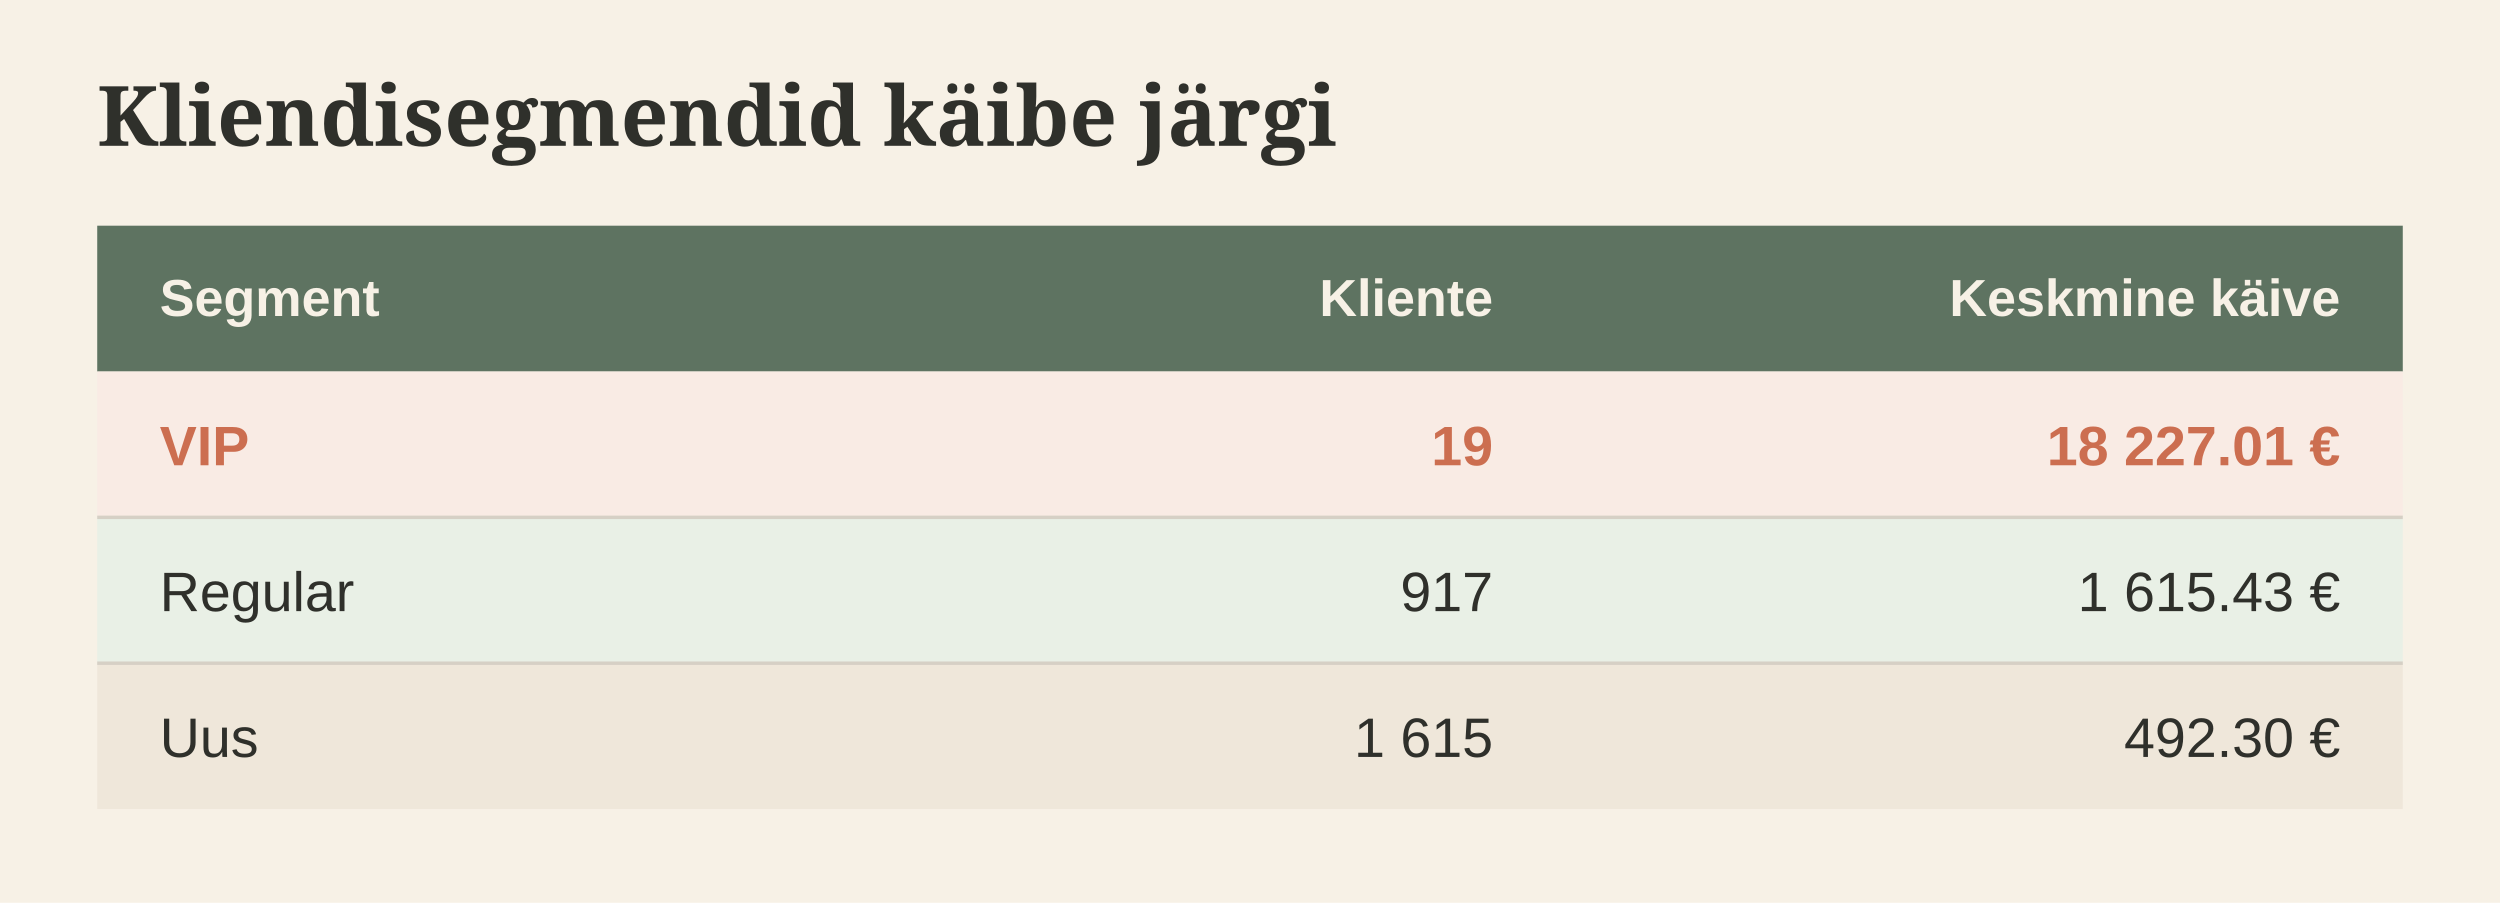
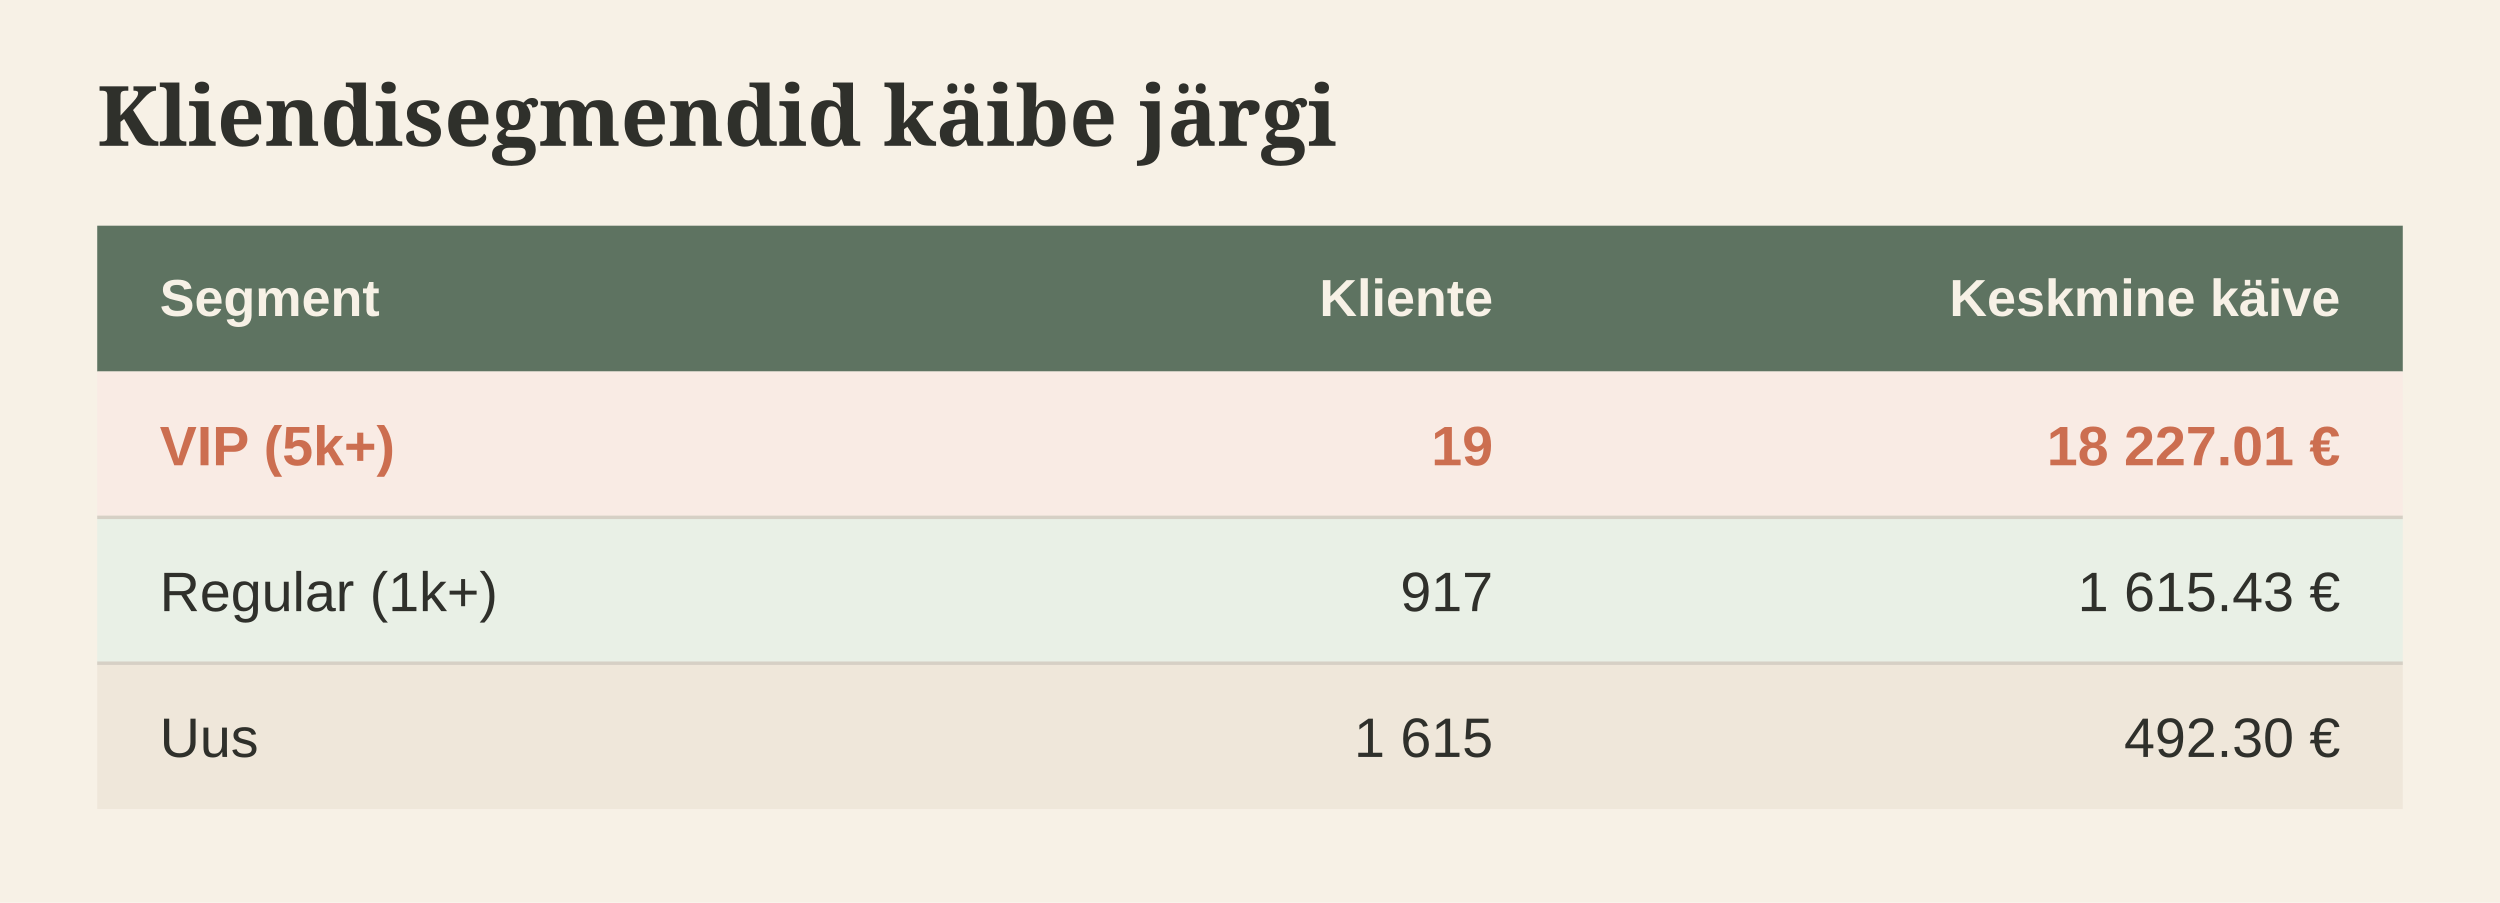
<svg xmlns="http://www.w3.org/2000/svg" width="720" height="260" viewBox="0 0 720 260">
  <rect width="720" height="260" fill="#F7F1E6" />
  <text x="28" y="42" font-family="Georgia, serif" font-size="24" font-weight="700" fill="#2F302B">
    Kliendisegmendid käibe järgi
  </text>
  <rect x="28" y="65" width="664" height="42" fill="#5E7361" />
  <rect x="28" y="107" width="664" height="42" fill="#F9EBE4" />
  <rect x="28" y="149" width="664" height="42" fill="#E9F0E6" />
  <rect x="28" y="191" width="664" height="42" fill="#EFE7DA" />
  <g stroke="#D6D0C5" stroke-width="1">
    <line x1="28" y1="149" x2="692" y2="149" />
    <line x1="28" y1="191" x2="692" y2="191" />
  </g>
  <g font-family="Arial, sans-serif" font-size="15" font-weight="700" fill="#F7F1E6">
    <text x="46" y="91">Segment</text>
    <text x="430" y="91" text-anchor="end">Kliente</text>
    <text x="674" y="91" text-anchor="end">Keskmine käive</text>
  </g>
  <g font-family="Arial, sans-serif" font-size="16" font-weight="700" fill="#CC6E50">
-     <text x="46" y="134">VIP</text>
+     <text x="46" y="134">VIP (5k+)</text>
    <text x="430" y="134" text-anchor="end">19</text>
    <text x="674" y="134" text-anchor="end">18 227.01 €</text>
  </g>
  <g font-family="Arial, sans-serif" font-size="16" fill="#2F302B">
-     <text x="46" y="176">Regular</text>
+     <text x="46" y="176">Regular (1k+)</text>
    <text x="430" y="176" text-anchor="end">917</text>
    <text x="674" y="176" text-anchor="end">1 615.43 €</text>
  </g>
  <g font-family="Arial, sans-serif" font-size="16" fill="#2F302B">
    <text x="46" y="218">Uus</text>
    <text x="430" y="218" text-anchor="end">1 615</text>
    <text x="674" y="218" text-anchor="end">492.30 €</text>
  </g>
</svg>
